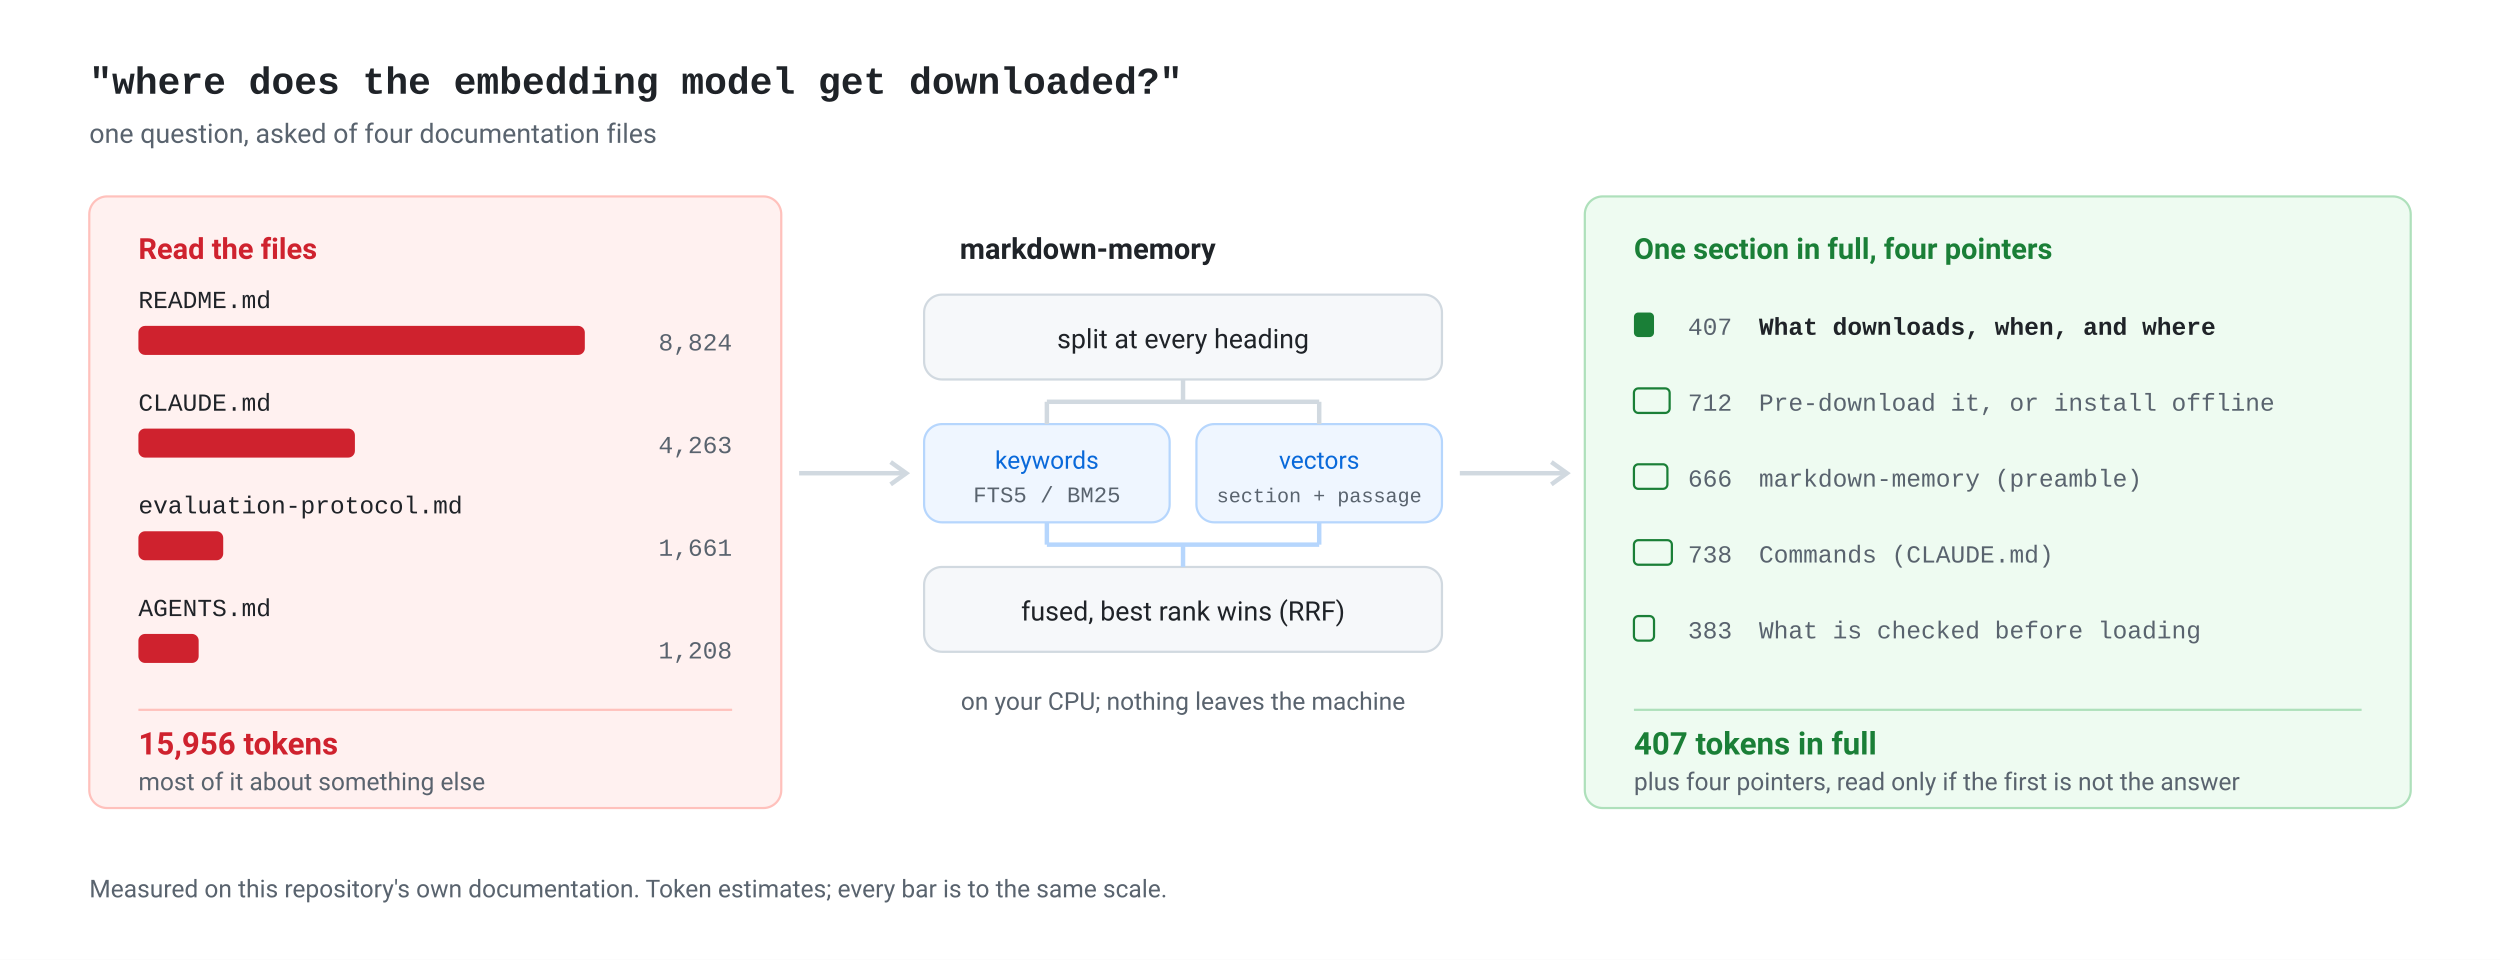
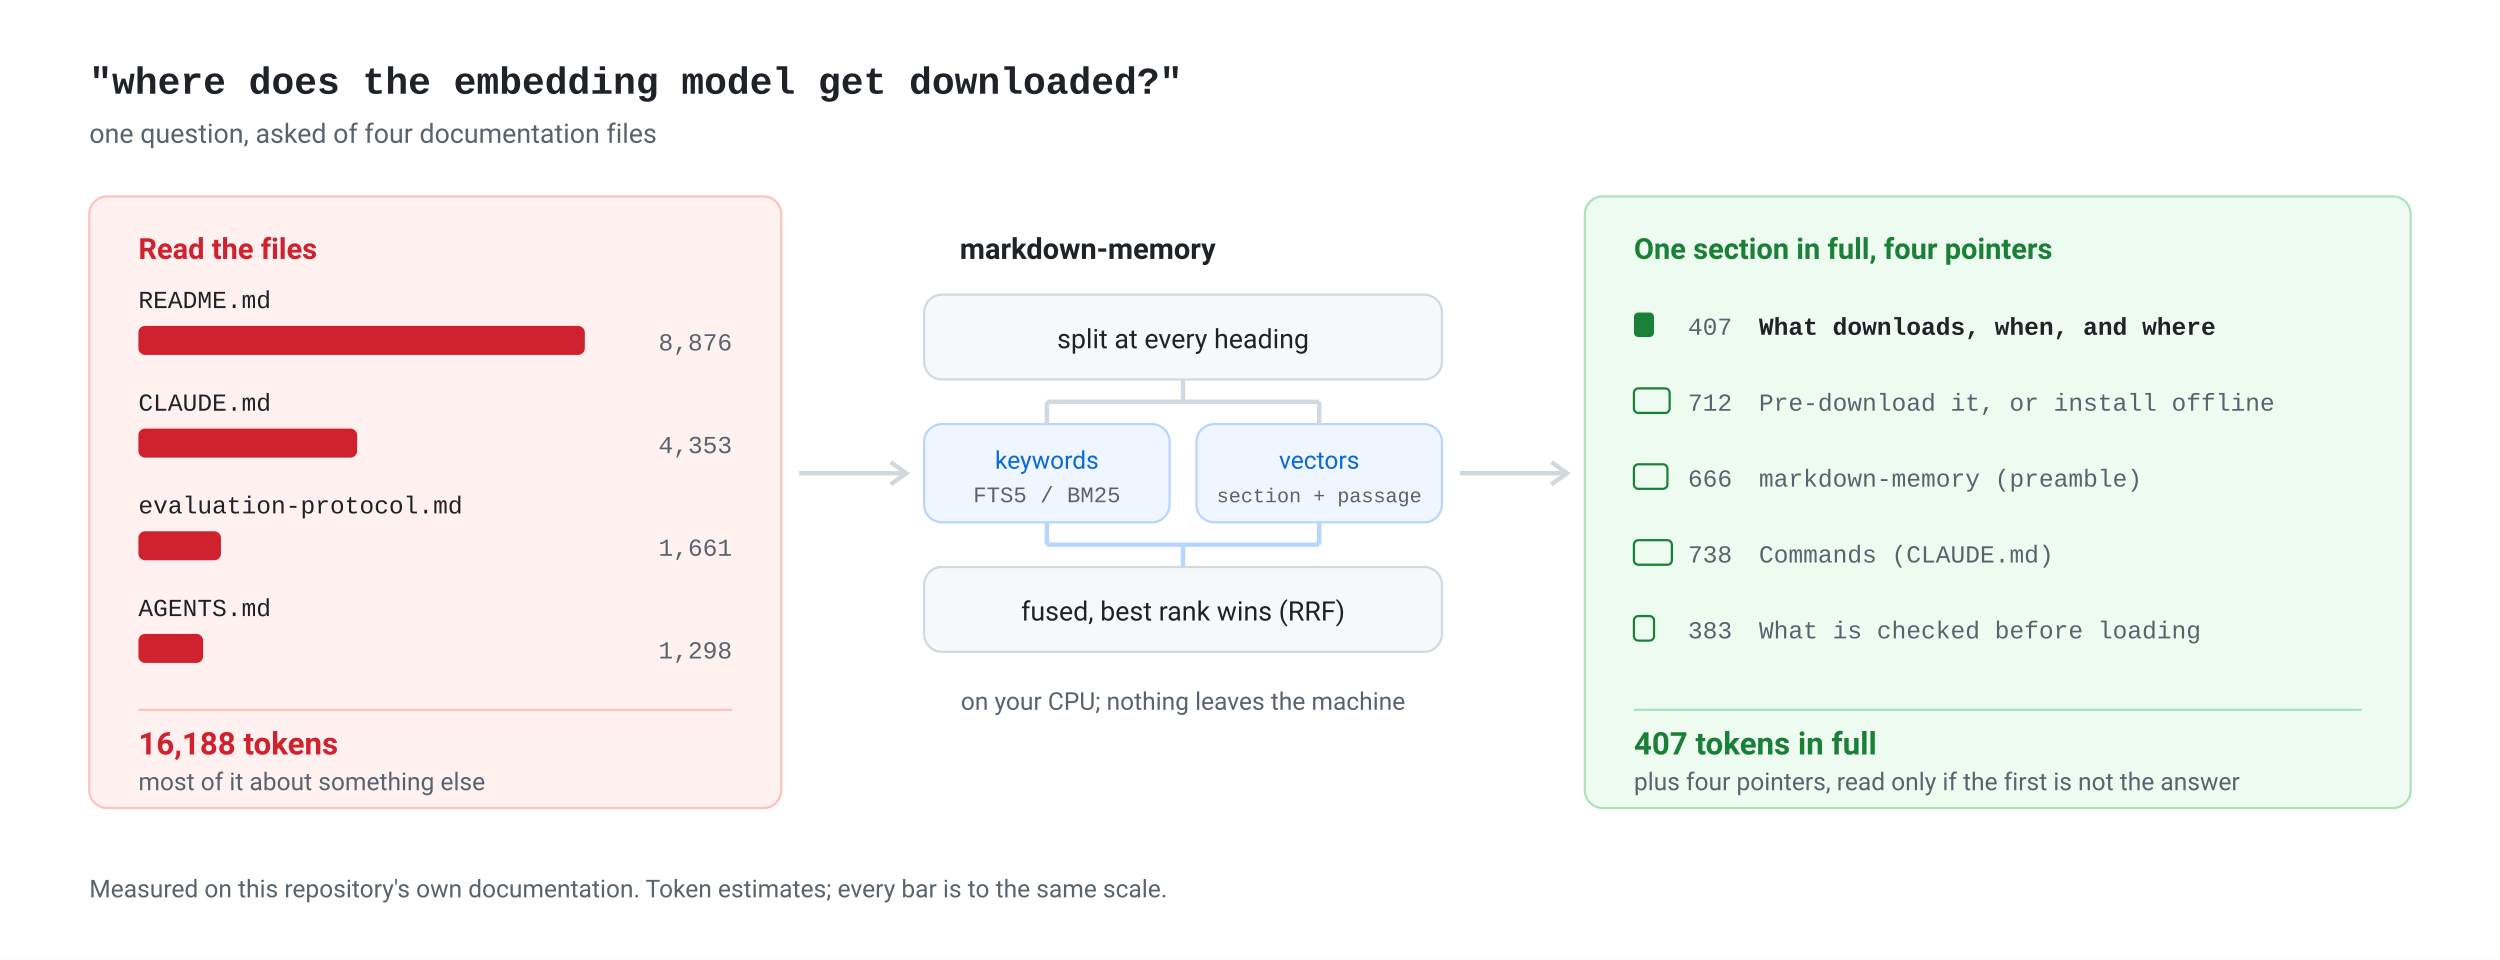
- <svg xmlns="http://www.w3.org/2000/svg" viewBox="0 0 1120 430" width="1120" height="430" role="img" aria-label="One question: reading four whole files costs 15,956 tokens; markdown-memory returns the section that answers in full, 407 tokens, with four pointers to the rest.">
+ <svg xmlns="http://www.w3.org/2000/svg" viewBox="0 0 1120 430" width="1120" height="430" role="img" aria-label="One question: reading four whole files costs 16,188 tokens; markdown-memory returns the section that answers in full, 407 tokens, with four pointers to the rest.">
  <rect width="1120" height="430" fill="#ffffff" />
  <text x="40" y="42" font-family="ui-monospace,SFMono-Regular,Menlo,Consolas,'Liberation Mono',monospace" font-size="17" font-weight="600" fill="#1f2328" text-anchor="start">"where does the embedding model get downloaded?"</text>
  <text x="40" y="64" font-family="ui-sans-serif,-apple-system,BlinkMacSystemFont,'Segoe UI',Roboto,'Helvetica Neue',Arial,sans-serif" font-size="12" font-weight="400" fill="#59636e" text-anchor="start">one question, asked of four documentation files</text>
  <rect x="40" y="88" width="310" height="274" rx="8" fill="#fff1f0" stroke="#ffc1bc" stroke-width="1" />
  <text x="62" y="116" font-family="ui-sans-serif,-apple-system,BlinkMacSystemFont,'Segoe UI',Roboto,'Helvetica Neue',Arial,sans-serif" font-size="13" font-weight="600" fill="#cf222e" text-anchor="start">Read the files</text>
  <text x="62" y="138" font-family="ui-monospace,SFMono-Regular,Menlo,Consolas,'Liberation Mono',monospace" font-size="11" font-weight="400" fill="#1f2328" text-anchor="start">README.md</text>
  <rect x="62" y="146" width="200" height="13" rx="3" fill="#cf222e" stroke="none" stroke-width="1" />
-   <text x="328" y="157" font-family="ui-monospace,SFMono-Regular,Menlo,Consolas,'Liberation Mono',monospace" font-size="11" font-weight="400" fill="#59636e" text-anchor="end">8,824</text>
+   <text x="328" y="157" font-family="ui-monospace,SFMono-Regular,Menlo,Consolas,'Liberation Mono',monospace" font-size="11" font-weight="400" fill="#59636e" text-anchor="end">8,876</text>
  <text x="62" y="184" font-family="ui-monospace,SFMono-Regular,Menlo,Consolas,'Liberation Mono',monospace" font-size="11" font-weight="400" fill="#1f2328" text-anchor="start">CLAUDE.md</text>
-   <rect x="62" y="192" width="97" height="13" rx="3" fill="#cf222e" stroke="none" stroke-width="1" />
-   <text x="328" y="203" font-family="ui-monospace,SFMono-Regular,Menlo,Consolas,'Liberation Mono',monospace" font-size="11" font-weight="400" fill="#59636e" text-anchor="end">4,263</text>
+   <rect x="62" y="192" width="98" height="13" rx="3" fill="#cf222e" stroke="none" stroke-width="1" />
+   <text x="328" y="203" font-family="ui-monospace,SFMono-Regular,Menlo,Consolas,'Liberation Mono',monospace" font-size="11" font-weight="400" fill="#59636e" text-anchor="end">4,353</text>
  <text x="62" y="230" font-family="ui-monospace,SFMono-Regular,Menlo,Consolas,'Liberation Mono',monospace" font-size="11" font-weight="400" fill="#1f2328" text-anchor="start">evaluation-protocol.md</text>
-   <rect x="62" y="238" width="38" height="13" rx="3" fill="#cf222e" stroke="none" stroke-width="1" />
+   <rect x="62" y="238" width="37" height="13" rx="3" fill="#cf222e" stroke="none" stroke-width="1" />
  <text x="328" y="249" font-family="ui-monospace,SFMono-Regular,Menlo,Consolas,'Liberation Mono',monospace" font-size="11" font-weight="400" fill="#59636e" text-anchor="end">1,661</text>
  <text x="62" y="276" font-family="ui-monospace,SFMono-Regular,Menlo,Consolas,'Liberation Mono',monospace" font-size="11" font-weight="400" fill="#1f2328" text-anchor="start">AGENTS.md</text>
-   <rect x="62" y="284" width="27" height="13" rx="3" fill="#cf222e" stroke="none" stroke-width="1" />
-   <text x="328" y="295" font-family="ui-monospace,SFMono-Regular,Menlo,Consolas,'Liberation Mono',monospace" font-size="11" font-weight="400" fill="#59636e" text-anchor="end">1,208</text>
+   <rect x="62" y="284" width="29" height="13" rx="3" fill="#cf222e" stroke="none" stroke-width="1" />
+   <text x="328" y="295" font-family="ui-monospace,SFMono-Regular,Menlo,Consolas,'Liberation Mono',monospace" font-size="11" font-weight="400" fill="#59636e" text-anchor="end">1,298</text>
  <path d="M62 318 L328 318" stroke="#ffc1bc" stroke-width="1" />
-   <text x="62" y="338" font-family="ui-sans-serif,-apple-system,BlinkMacSystemFont,'Segoe UI',Roboto,'Helvetica Neue',Arial,sans-serif" font-size="14" font-weight="600" fill="#cf222e" text-anchor="start">15,956 tokens</text>
+   <text x="62" y="338" font-family="ui-sans-serif,-apple-system,BlinkMacSystemFont,'Segoe UI',Roboto,'Helvetica Neue',Arial,sans-serif" font-size="14" font-weight="600" fill="#cf222e" text-anchor="start">16,188 tokens</text>
  <text x="62" y="354" font-family="ui-sans-serif,-apple-system,BlinkMacSystemFont,'Segoe UI',Roboto,'Helvetica Neue',Arial,sans-serif" font-size="11" font-weight="400" fill="#59636e" text-anchor="start">most of it about something else</text>
  <text x="430" y="116" font-family="ui-sans-serif,-apple-system,BlinkMacSystemFont,'Segoe UI',Roboto,'Helvetica Neue',Arial,sans-serif" font-size="13" font-weight="600" fill="#1f2328" text-anchor="start">markdown-memory</text>
  <rect x="414" y="132" width="232" height="38" rx="8" fill="#f6f8fa" stroke="#d1d9e0" stroke-width="1" />
  <text x="530" y="156" font-family="ui-sans-serif,-apple-system,BlinkMacSystemFont,'Segoe UI',Roboto,'Helvetica Neue',Arial,sans-serif" font-size="12" font-weight="400" fill="#1f2328" text-anchor="middle">split at every heading</text>
  <rect x="414" y="190" width="110" height="44" rx="8" fill="#eff6ff" stroke="#b6d6fd" stroke-width="1" />
  <text x="469" y="210" font-family="ui-sans-serif,-apple-system,BlinkMacSystemFont,'Segoe UI',Roboto,'Helvetica Neue',Arial,sans-serif" font-size="11" font-weight="400" fill="#0969da" text-anchor="middle">keywords</text>
  <text x="469" y="225" font-family="ui-monospace,SFMono-Regular,Menlo,Consolas,'Liberation Mono',monospace" font-size="10" font-weight="400" fill="#59636e" text-anchor="middle">FTS5 / BM25</text>
  <rect x="536" y="190" width="110" height="44" rx="8" fill="#eff6ff" stroke="#b6d6fd" stroke-width="1" />
  <text x="591" y="210" font-family="ui-sans-serif,-apple-system,BlinkMacSystemFont,'Segoe UI',Roboto,'Helvetica Neue',Arial,sans-serif" font-size="11" font-weight="400" fill="#0969da" text-anchor="middle">vectors</text>
  <text x="591" y="225" font-family="ui-monospace,SFMono-Regular,Menlo,Consolas,'Liberation Mono',monospace" font-size="9" font-weight="400" fill="#59636e" text-anchor="middle">section + passage</text>
  <rect x="414" y="254" width="232" height="38" rx="8" fill="#f6f8fa" stroke="#d1d9e0" stroke-width="1" />
  <text x="530" y="278" font-family="ui-sans-serif,-apple-system,BlinkMacSystemFont,'Segoe UI',Roboto,'Helvetica Neue',Arial,sans-serif" font-size="12" font-weight="400" fill="#1f2328" text-anchor="middle">fused, best rank wins (RRF)</text>
  <path d="M530 170 L530 180 M469 180 L591 180 M469 180 L469 190 M591 180 L591 190" stroke="#d1d9e0" stroke-width="2" fill="none" />
  <path d="M469 234 L469 244 M591 234 L591 244 M469 244 L591 244 M530 244 L530 254" stroke="#b6d6fd" stroke-width="2" fill="none" />
  <text x="530" y="318" font-family="ui-sans-serif,-apple-system,BlinkMacSystemFont,'Segoe UI',Roboto,'Helvetica Neue',Arial,sans-serif" font-size="11" font-weight="400" fill="#59636e" text-anchor="middle">on your CPU; nothing leaves the machine</text>
  <path d="M358 212 L406 212" stroke="#d1d9e0" stroke-width="2" fill="none" />
  <path d="M399 207 L406 212 L399 217" fill="none" stroke="#d1d9e0" stroke-width="2" />
  <path d="M654 212 L702 212" stroke="#d1d9e0" stroke-width="2" fill="none" />
  <path d="M695 207 L702 212 L695 217" fill="none" stroke="#d1d9e0" stroke-width="2" />
  <rect x="710" y="88" width="370" height="274" rx="8" fill="#eefbf1" stroke="#aee0bb" stroke-width="1" />
  <text x="732" y="116" font-family="ui-sans-serif,-apple-system,BlinkMacSystemFont,'Segoe UI',Roboto,'Helvetica Neue',Arial,sans-serif" font-size="13" font-weight="600" fill="#1a7f37" text-anchor="start">One section in full, four pointers</text>
  <rect x="732" y="140" width="9" height="11" rx="2" fill="#1a7f37" stroke="none" stroke-width="1" />
  <text x="776" y="150" font-family="ui-monospace,SFMono-Regular,Menlo,Consolas,'Liberation Mono',monospace" font-size="11" font-weight="400" fill="#59636e" text-anchor="end">407</text>
  <text x="788" y="150" font-family="ui-monospace,SFMono-Regular,Menlo,Consolas,'Liberation Mono',monospace" font-size="11" font-weight="600" fill="#1f2328" text-anchor="start">What downloads, when, and where</text>
  <rect x="732" y="174" width="16" height="11" rx="2" fill="none" stroke="#1a7f37" stroke-width="1" />
  <text x="776" y="184" font-family="ui-monospace,SFMono-Regular,Menlo,Consolas,'Liberation Mono',monospace" font-size="11" font-weight="400" fill="#59636e" text-anchor="end">712</text>
  <text x="788" y="184" font-family="ui-monospace,SFMono-Regular,Menlo,Consolas,'Liberation Mono',monospace" font-size="11" font-weight="400" fill="#59636e" text-anchor="start">Pre-download it, or install offline</text>
  <rect x="732" y="208" width="15" height="11" rx="2" fill="none" stroke="#1a7f37" stroke-width="1" />
  <text x="776" y="218" font-family="ui-monospace,SFMono-Regular,Menlo,Consolas,'Liberation Mono',monospace" font-size="11" font-weight="400" fill="#59636e" text-anchor="end">666</text>
  <text x="788" y="218" font-family="ui-monospace,SFMono-Regular,Menlo,Consolas,'Liberation Mono',monospace" font-size="11" font-weight="400" fill="#59636e" text-anchor="start">markdown-memory  (preamble)</text>
  <rect x="732" y="242" width="17" height="11" rx="2" fill="none" stroke="#1a7f37" stroke-width="1" />
  <text x="776" y="252" font-family="ui-monospace,SFMono-Regular,Menlo,Consolas,'Liberation Mono',monospace" font-size="11" font-weight="400" fill="#59636e" text-anchor="end">738</text>
  <text x="788" y="252" font-family="ui-monospace,SFMono-Regular,Menlo,Consolas,'Liberation Mono',monospace" font-size="11" font-weight="400" fill="#59636e" text-anchor="start">Commands  (CLAUDE.md)</text>
  <rect x="732" y="276" width="9" height="11" rx="2" fill="none" stroke="#1a7f37" stroke-width="1" />
  <text x="776" y="286" font-family="ui-monospace,SFMono-Regular,Menlo,Consolas,'Liberation Mono',monospace" font-size="11" font-weight="400" fill="#59636e" text-anchor="end">383</text>
  <text x="788" y="286" font-family="ui-monospace,SFMono-Regular,Menlo,Consolas,'Liberation Mono',monospace" font-size="11" font-weight="400" fill="#59636e" text-anchor="start">What is checked before loading</text>
  <path d="M732 318 L1058 318" stroke="#aee0bb" stroke-width="1" />
  <text x="732" y="338" font-family="ui-sans-serif,-apple-system,BlinkMacSystemFont,'Segoe UI',Roboto,'Helvetica Neue',Arial,sans-serif" font-size="14" font-weight="600" fill="#1a7f37" text-anchor="start">407 tokens in full</text>
  <text x="732" y="354" font-family="ui-sans-serif,-apple-system,BlinkMacSystemFont,'Segoe UI',Roboto,'Helvetica Neue',Arial,sans-serif" font-size="11" font-weight="400" fill="#59636e" text-anchor="start">plus four pointers, read only if the first is not the answer</text>
  <text x="40" y="402" font-family="ui-sans-serif,-apple-system,BlinkMacSystemFont,'Segoe UI',Roboto,'Helvetica Neue',Arial,sans-serif" font-size="11" font-weight="400" fill="#59636e" text-anchor="start">Measured on this repository's own documentation. Token estimates; every bar is to the same scale.</text>
</svg>
